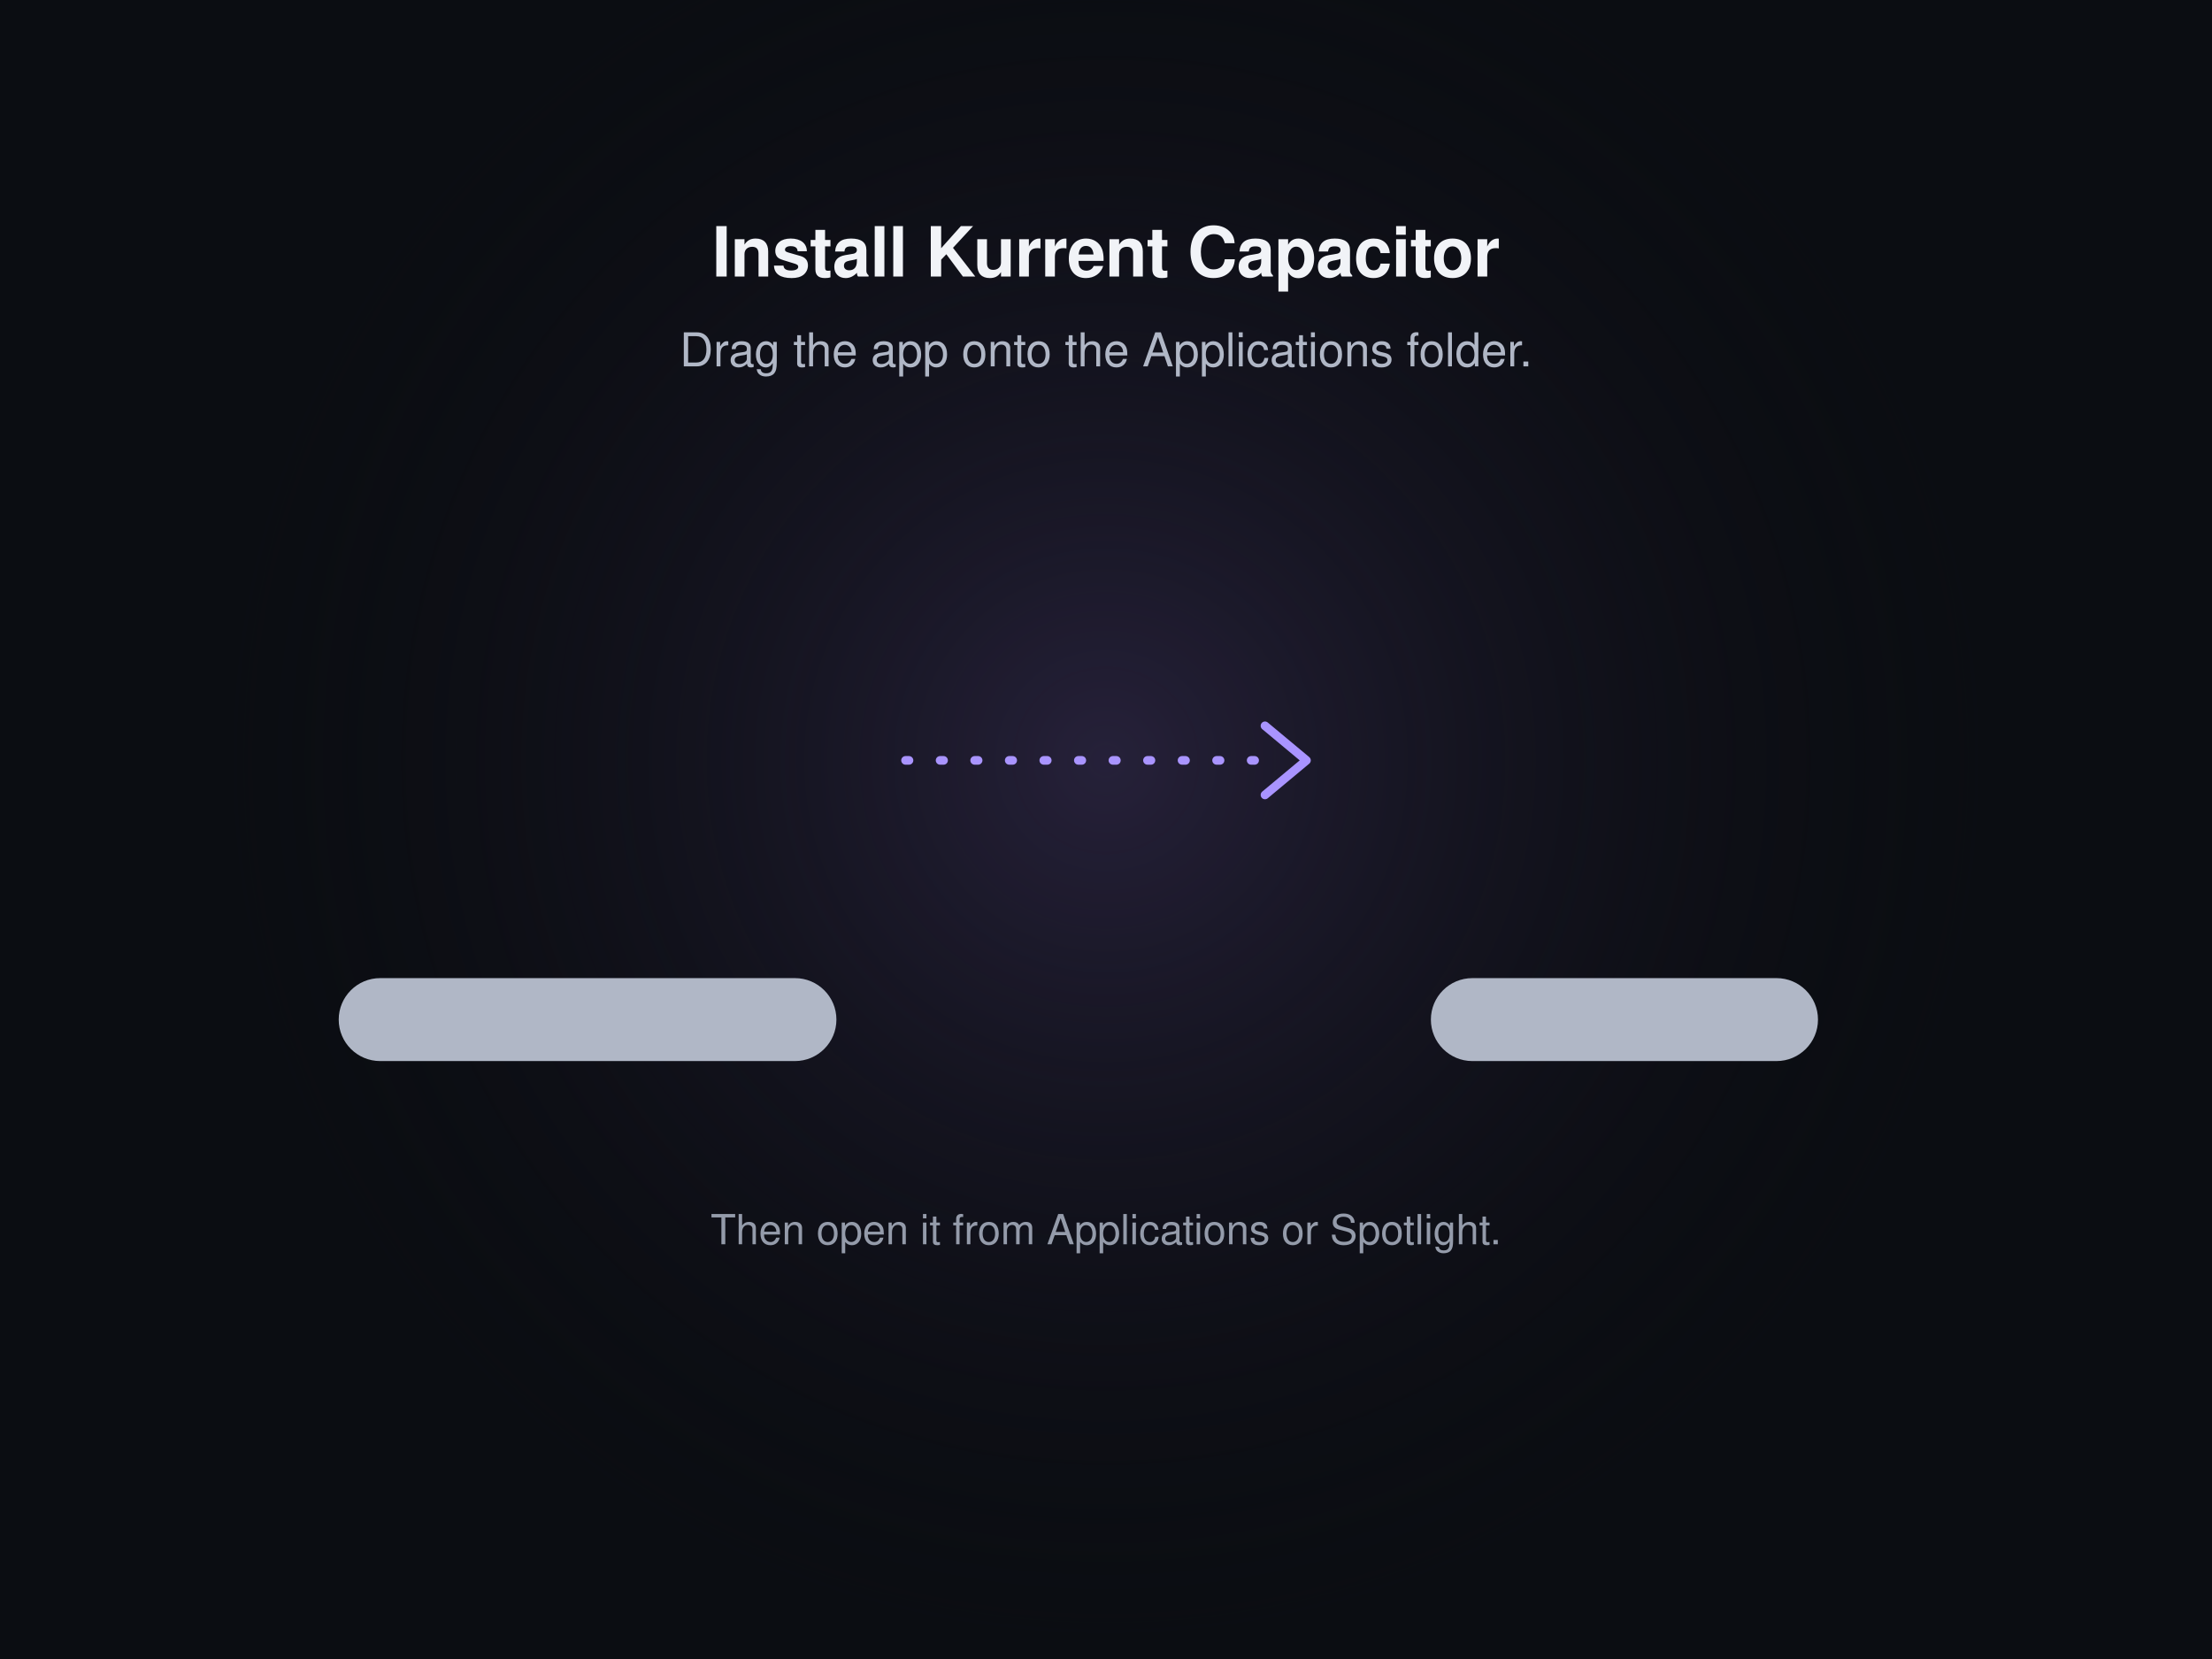
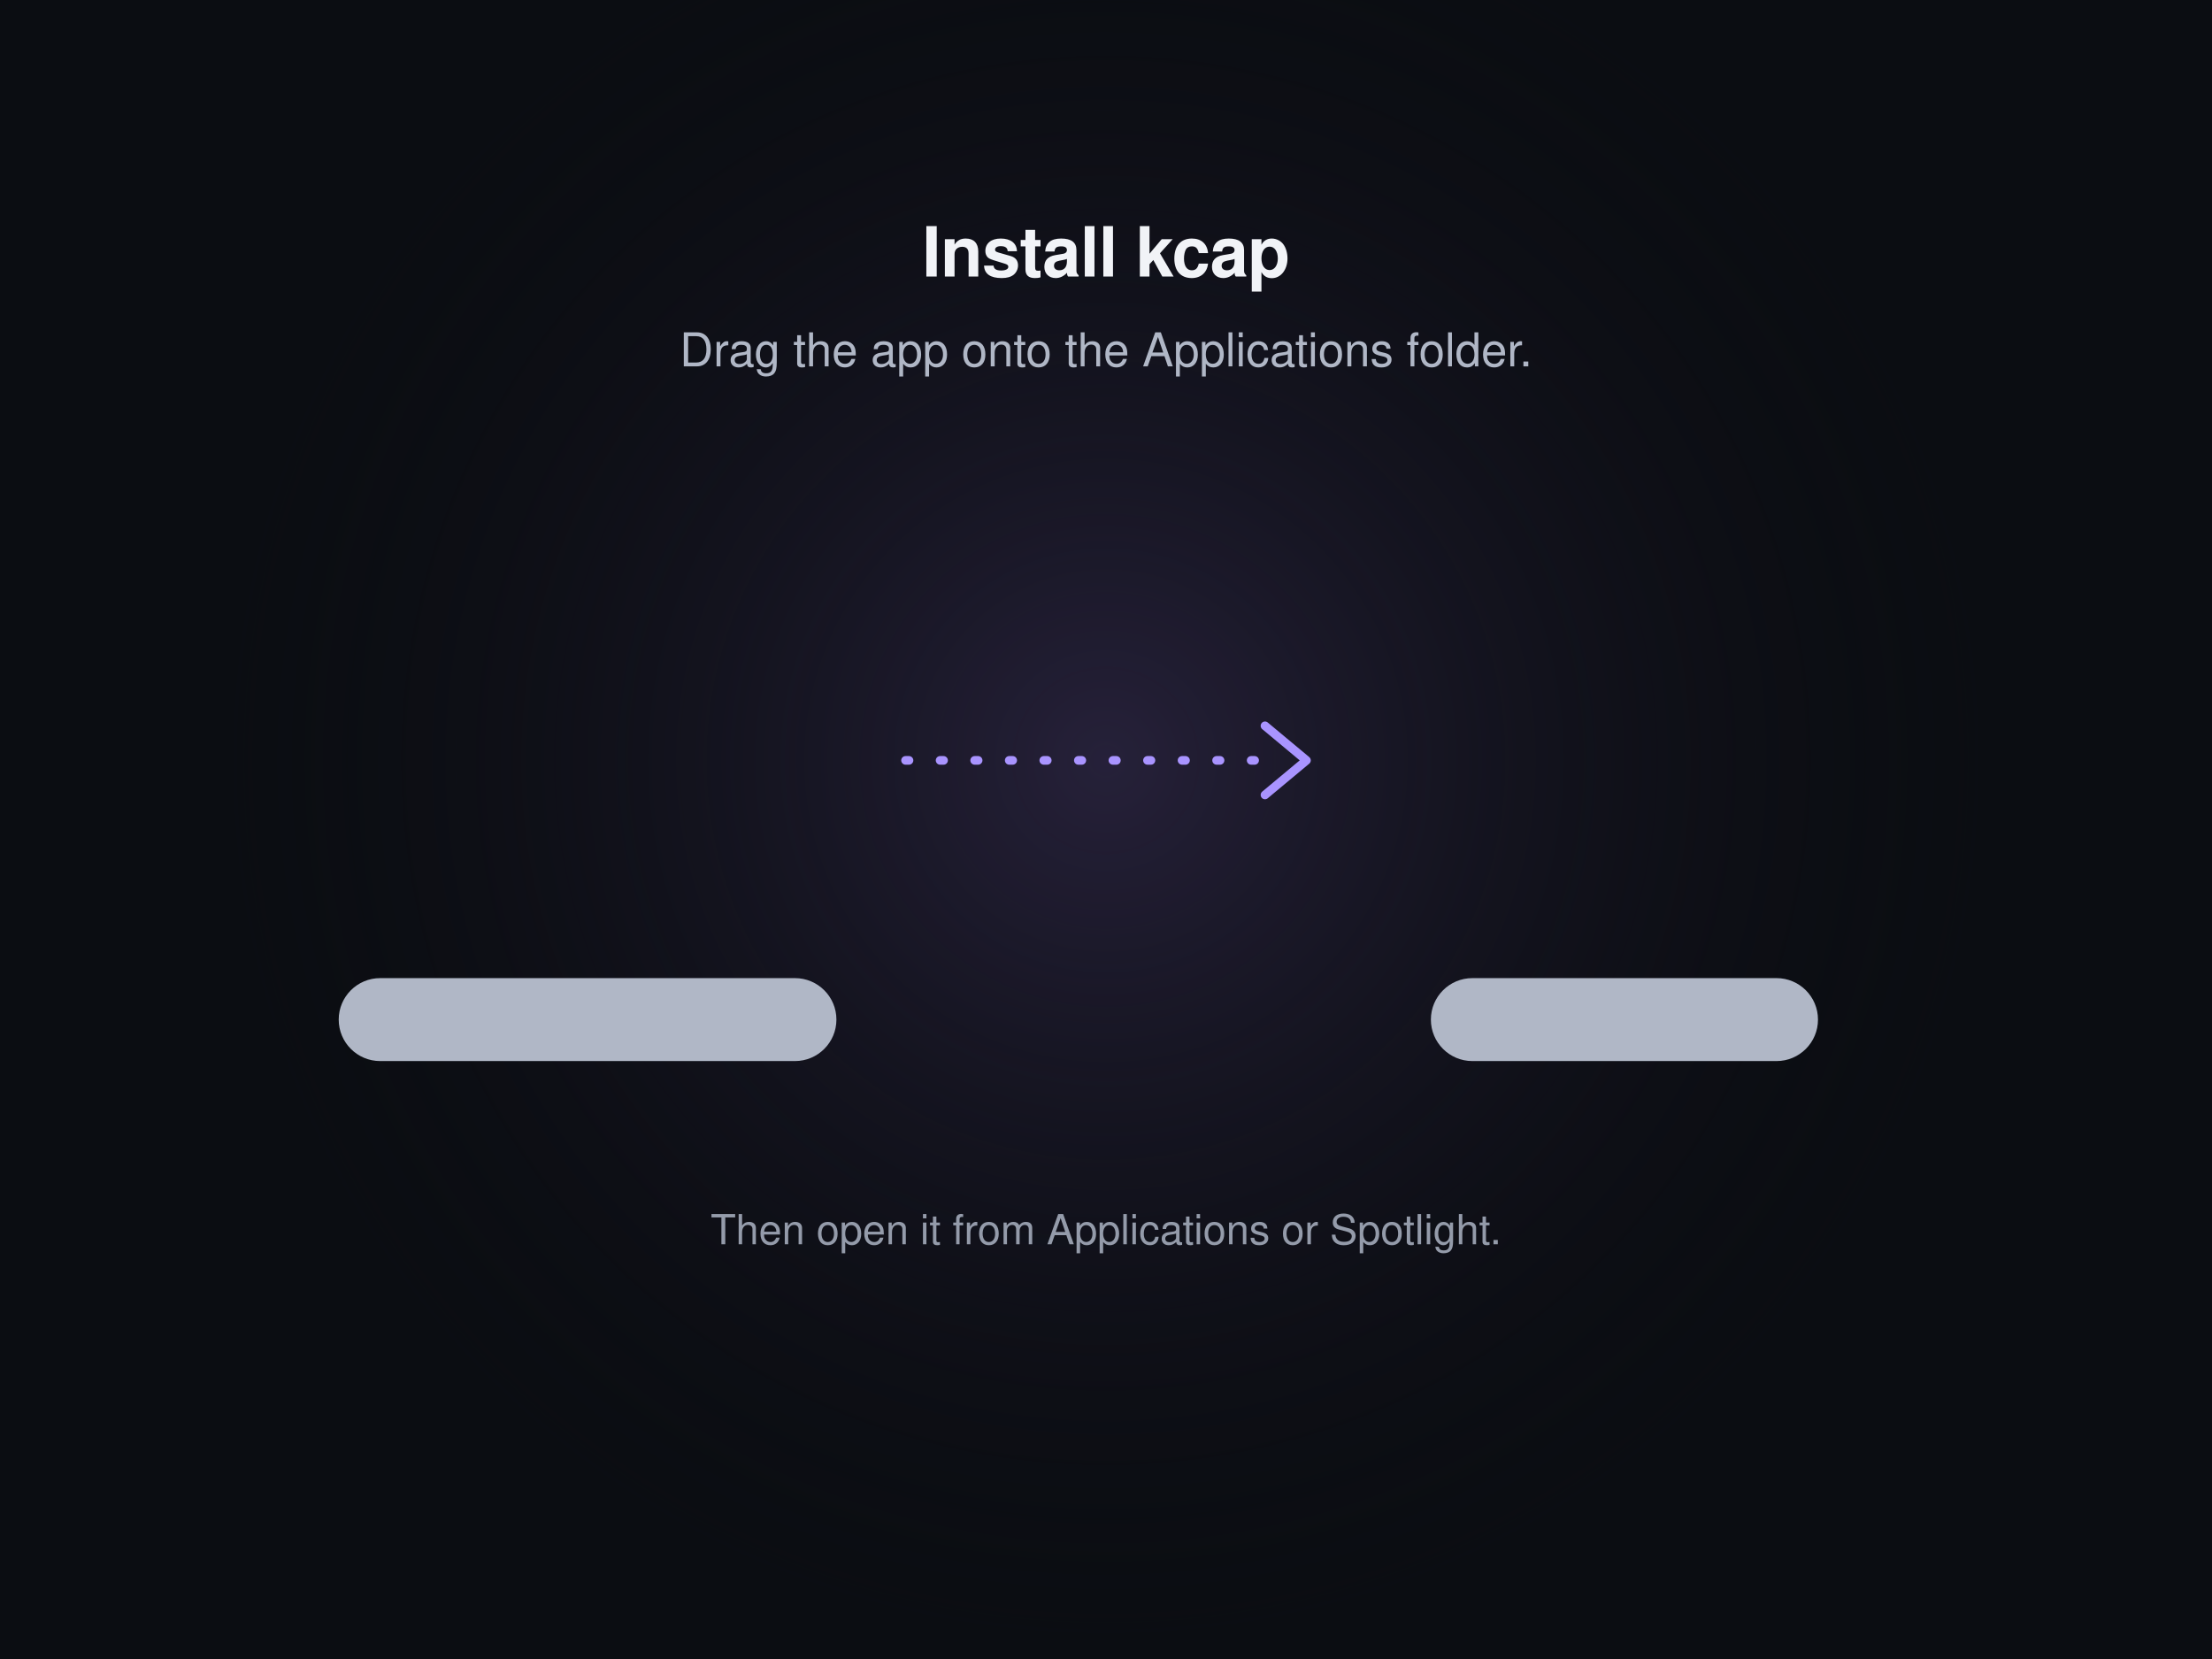
<svg xmlns="http://www.w3.org/2000/svg" width="640" height="480" viewBox="0 0 640 480">
  <defs>
    <radialGradient id="glow" cx="320" cy="220" r="260" gradientUnits="userSpaceOnUse">
      <stop offset="0" stop-color="#29233E" stop-opacity="0.9" />
      <stop offset="1" stop-color="#0B0D12" stop-opacity="0" />
    </radialGradient>
  </defs>
  <rect width="640" height="480" fill="#0B0D12" />
  <rect width="640" height="480" fill="url(#glow)" />
-   <text x="320" y="80" text-anchor="middle" fill="#F1F3F7" font-family="SF Pro Display, Helvetica Neue, Helvetica, sans-serif" font-size="20" font-weight="600" letter-spacing="-0.2">Install Kurrent Capacitor</text>
+   <text x="320" y="80" text-anchor="middle" fill="#F1F3F7" font-family="SF Pro Display, Helvetica Neue, Helvetica, sans-serif" font-size="20" font-weight="600" letter-spacing="-0.2">Install kcap</text>
  <text x="320" y="106" text-anchor="middle" fill="#B0B7C6" font-family="SF Pro Text, Helvetica Neue, Helvetica, sans-serif" font-size="13.5">Drag the app onto the Applications folder.</text>
  <rect x="98" y="283" width="144" height="24" rx="12" fill="#B0B7C6" />
  <rect x="414" y="283" width="112" height="24" rx="12" fill="#B0B7C6" />
  <path d="M262,220 L370,220" fill="none" stroke="#A994FF" stroke-width="2.5" stroke-linecap="round" stroke-dasharray="1 9" />
  <path d="M366,210 L378,220 L366,230" fill="none" stroke="#A994FF" stroke-width="2.5" stroke-linecap="round" stroke-linejoin="round" />
  <text x="320" y="360" text-anchor="middle" fill="#949BAA" font-family="SF Pro Text, Helvetica Neue, Helvetica, sans-serif" font-size="12">Then open it from Applications or Spotlight.</text>
</svg>
